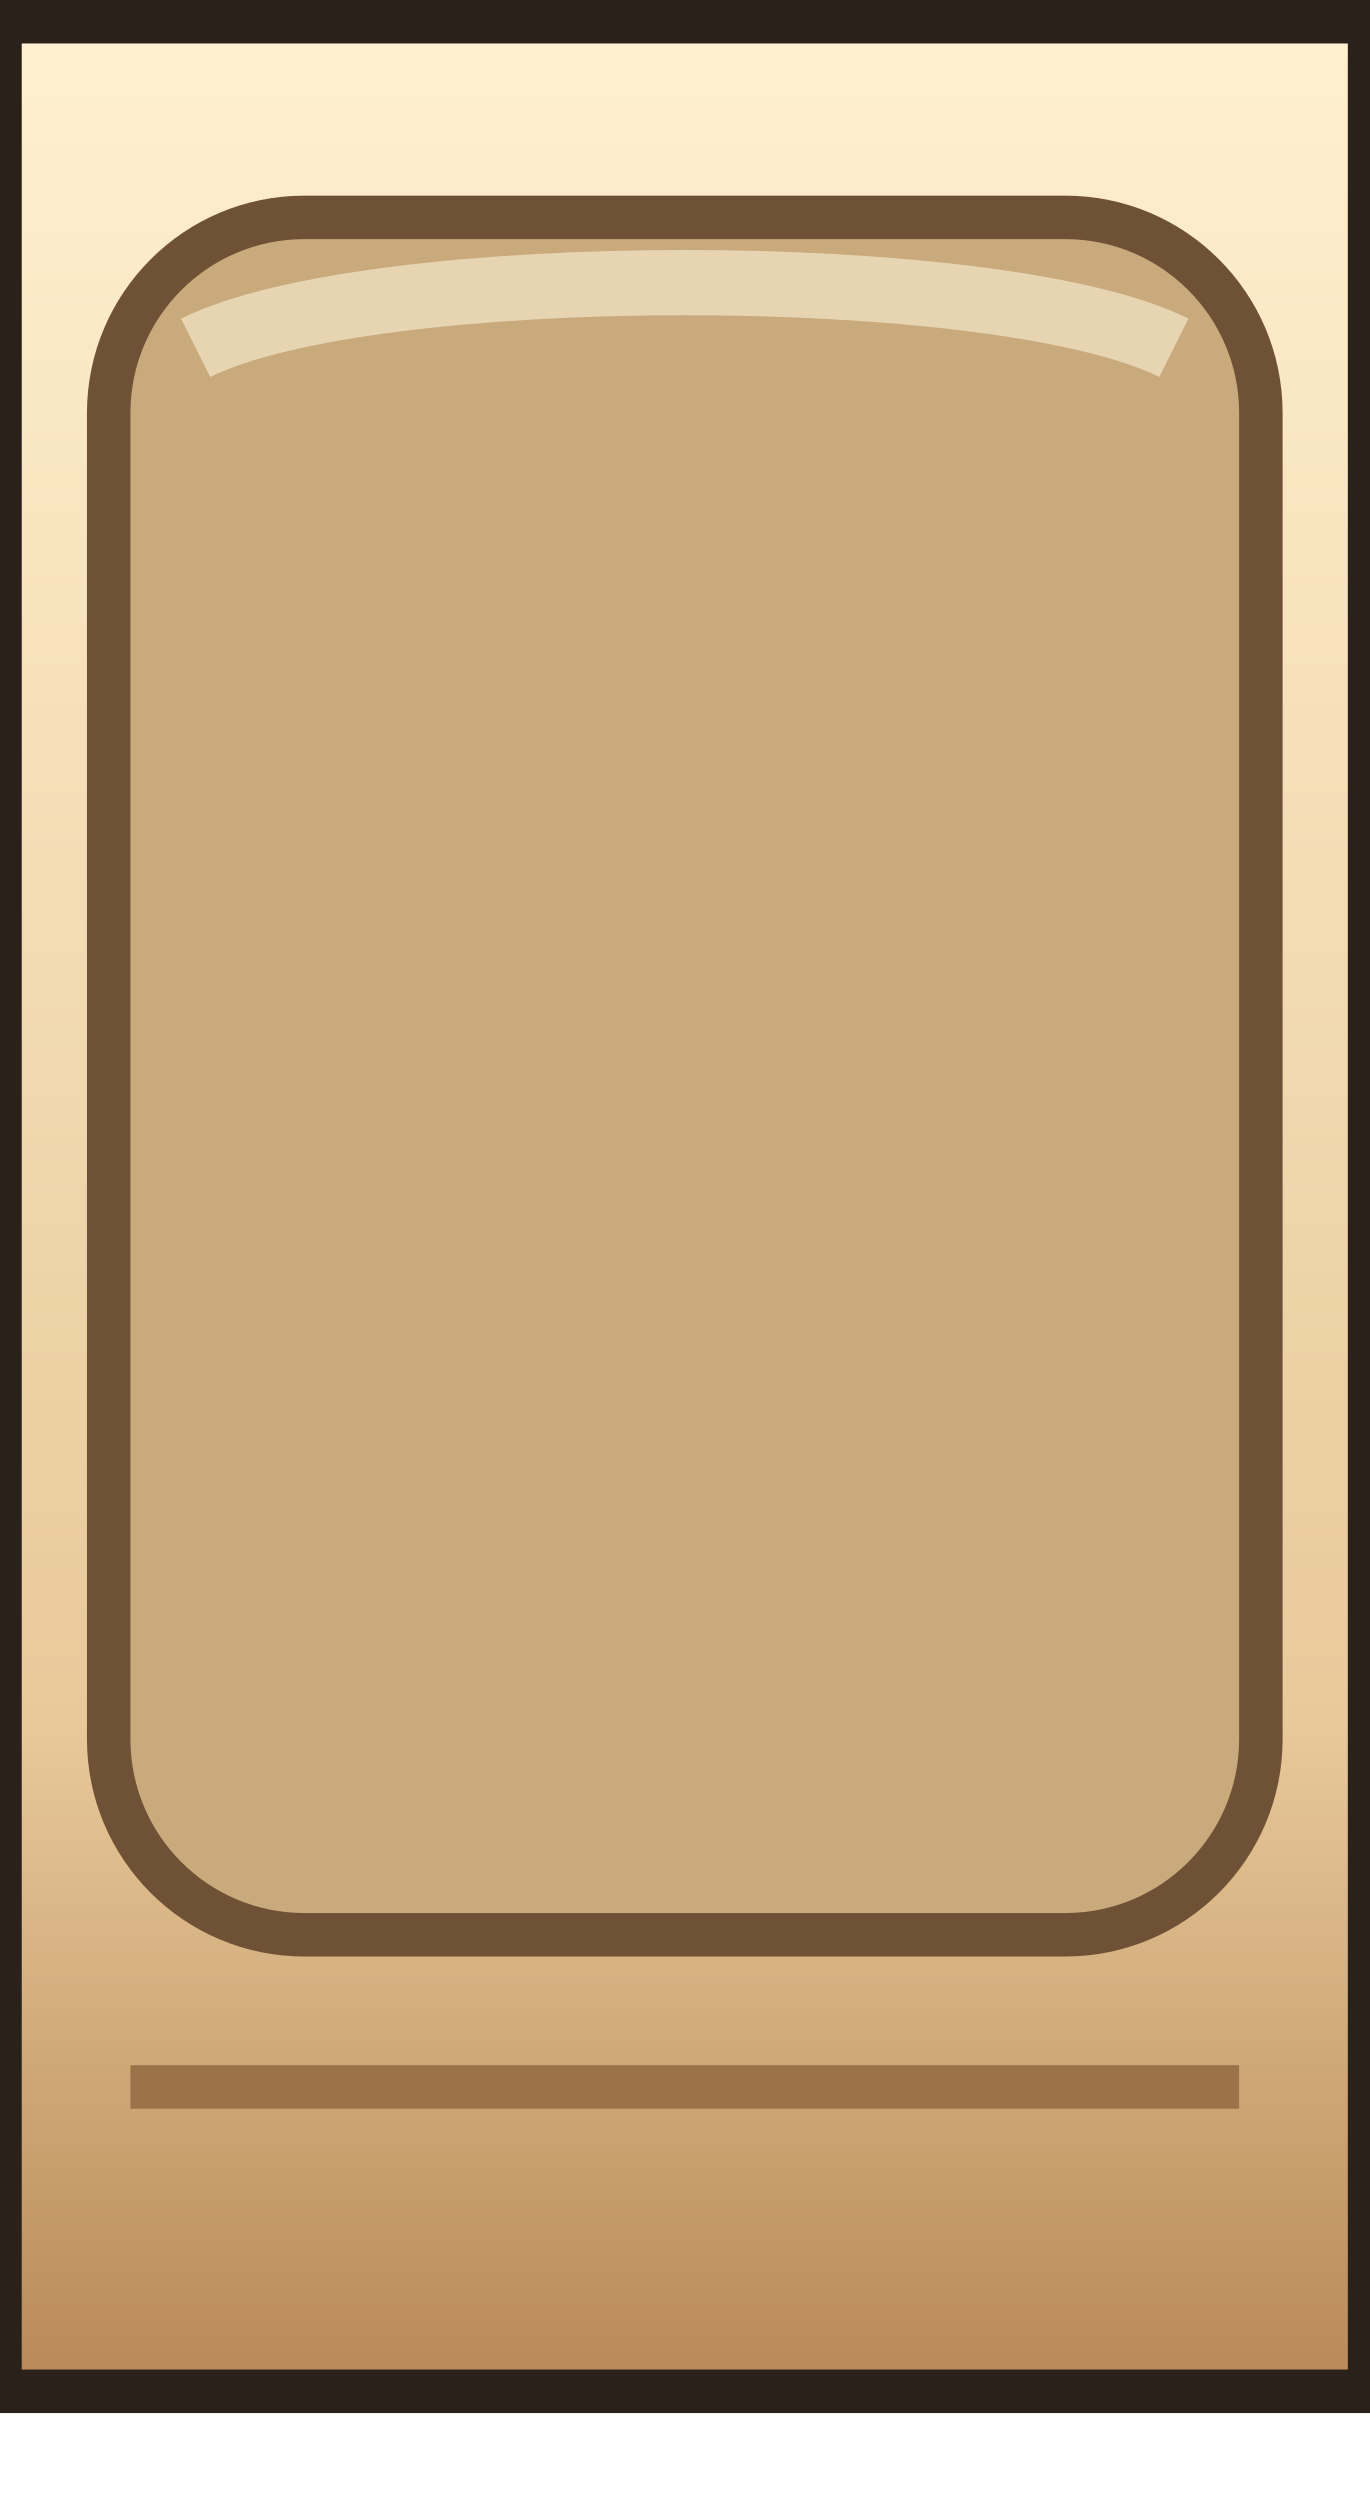
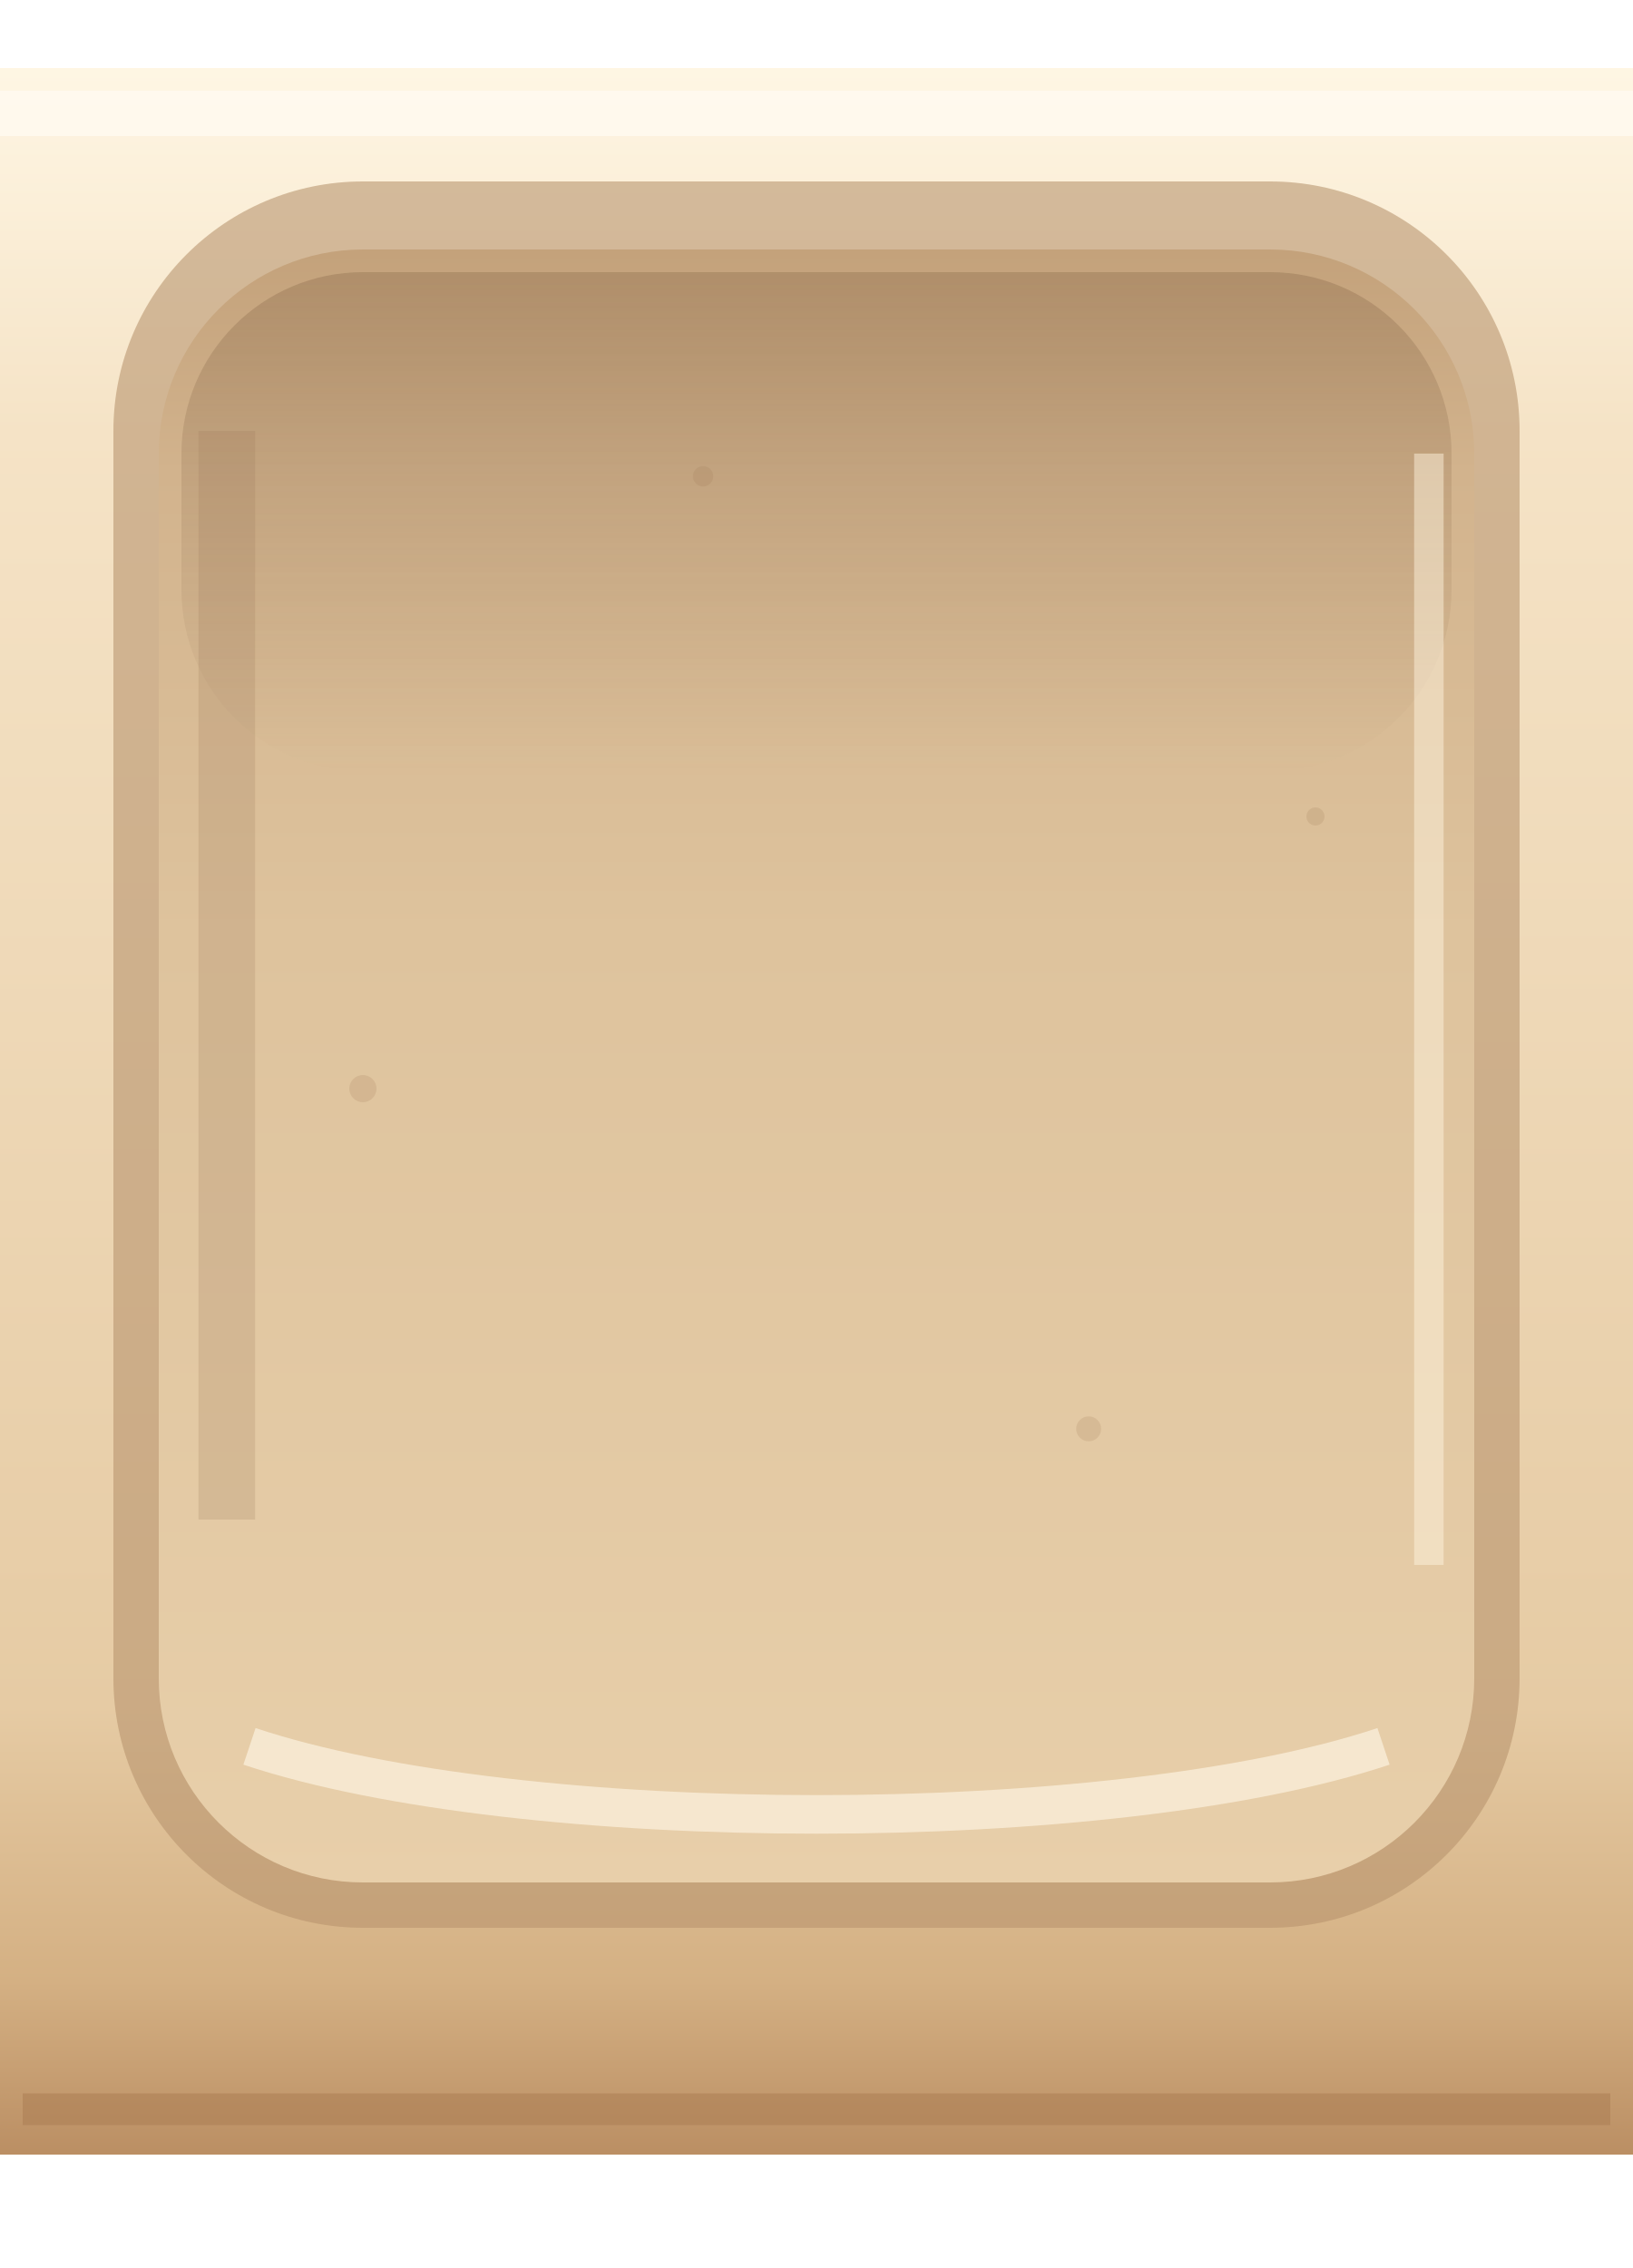
- <svg xmlns="http://www.w3.org/2000/svg" width="63" height="115" viewBox="0 0 63 115">
+ <svg xmlns="http://www.w3.org/2000/svg" width="72" height="100" viewBox="0 0 72 100">
  <defs>
-     <linearGradient id="ceramic" x1="0" y1="0" x2="0" y2="1">
-       <stop offset="0" stop-color="#fff0cf" />
-       <stop offset="0.72" stop-color="#e8c99a" />
-       <stop offset="1" stop-color="#b98a58" />
+     <linearGradient id="porcelain" x1="0" y1="0" x2="0" y2="1">
+       <stop offset="0" stop-color="#fff7e5" />
+       <stop offset="0.18" stop-color="#f5e3c6" />
+       <stop offset="0.78" stop-color="#e6cba4" />
+       <stop offset="0.91" stop-color="#d4b083" />
+       <stop offset="1" stop-color="#b88b60" />
+     </linearGradient>
+     <linearGradient id="well" x1="0" y1="0" x2="0" y2="1">
+       <stop offset="0" stop-color="#c3a17a" />
+       <stop offset="0.14" stop-color="#d2b38d" />
+       <stop offset="0.42" stop-color="#dec39d" />
+       <stop offset="1" stop-color="#e8cfaa" />
+     </linearGradient>
+     <linearGradient id="wellShade" x1="0" y1="0" x2="0" y2="1">
+       <stop offset="0" stop-color="#866647" stop-opacity=".34" />
+       <stop offset="1" stop-color="#866647" stop-opacity="0" />
    </linearGradient>
  </defs>
-   <rect x="0" y="1" width="63" height="109" fill="url(#ceramic)" stroke="#2b211b" stroke-width="2" />
-   <rect x="5" y="10" width="53" height="79" rx="9" fill="#c9aa7d" stroke="#6f5135" stroke-width="2" />
-   <path d="M9 16c8-4 37-4 45 0" fill="none" stroke="#fff7dc" stroke-width="3" opacity=".55" />
-   <path d="M6 96h51" fill="none" stroke="#8f653e" stroke-width="2" opacity=".8" />
+   <rect x="0" y="3" width="72" height="92" fill="url(#porcelain)" />
+   <path d="M0 5h72" fill="none" stroke="#fffaf0" stroke-width="2" opacity=".82" />
+   <rect x="5" y="8" width="62" height="77" rx="11" fill="#b7936c" opacity=".58" />
+   <rect x="7" y="11" width="58" height="72" rx="9" fill="url(#well)" />
+   <rect x="8" y="12" width="56" height="22" rx="8" fill="url(#wellShade)" />
+   <path d="M10 19v48" fill="none" stroke="#967454" stroke-width="2.5" opacity=".2" />
+   <path d="M11 77c12 4 38 4 50 0" fill="none" stroke="#fff7e7" stroke-width="1.7" opacity=".62" />
+   <path d="M63 20v49" fill="none" stroke="#fff5df" stroke-width="1.3" opacity=".48" />
+   <path d="M1 93h70" fill="none" stroke="#a87950" stroke-width="1.4" opacity=".48" />
+   <g fill="#9c7653" opacity=".18">
+     <circle cx="16" cy="48" r=".6" />
+     <circle cx="31" cy="21" r=".45" />
+     <circle cx="48" cy="63" r=".55" />
+     <circle cx="58" cy="36" r=".4" />
+   </g>
</svg>
